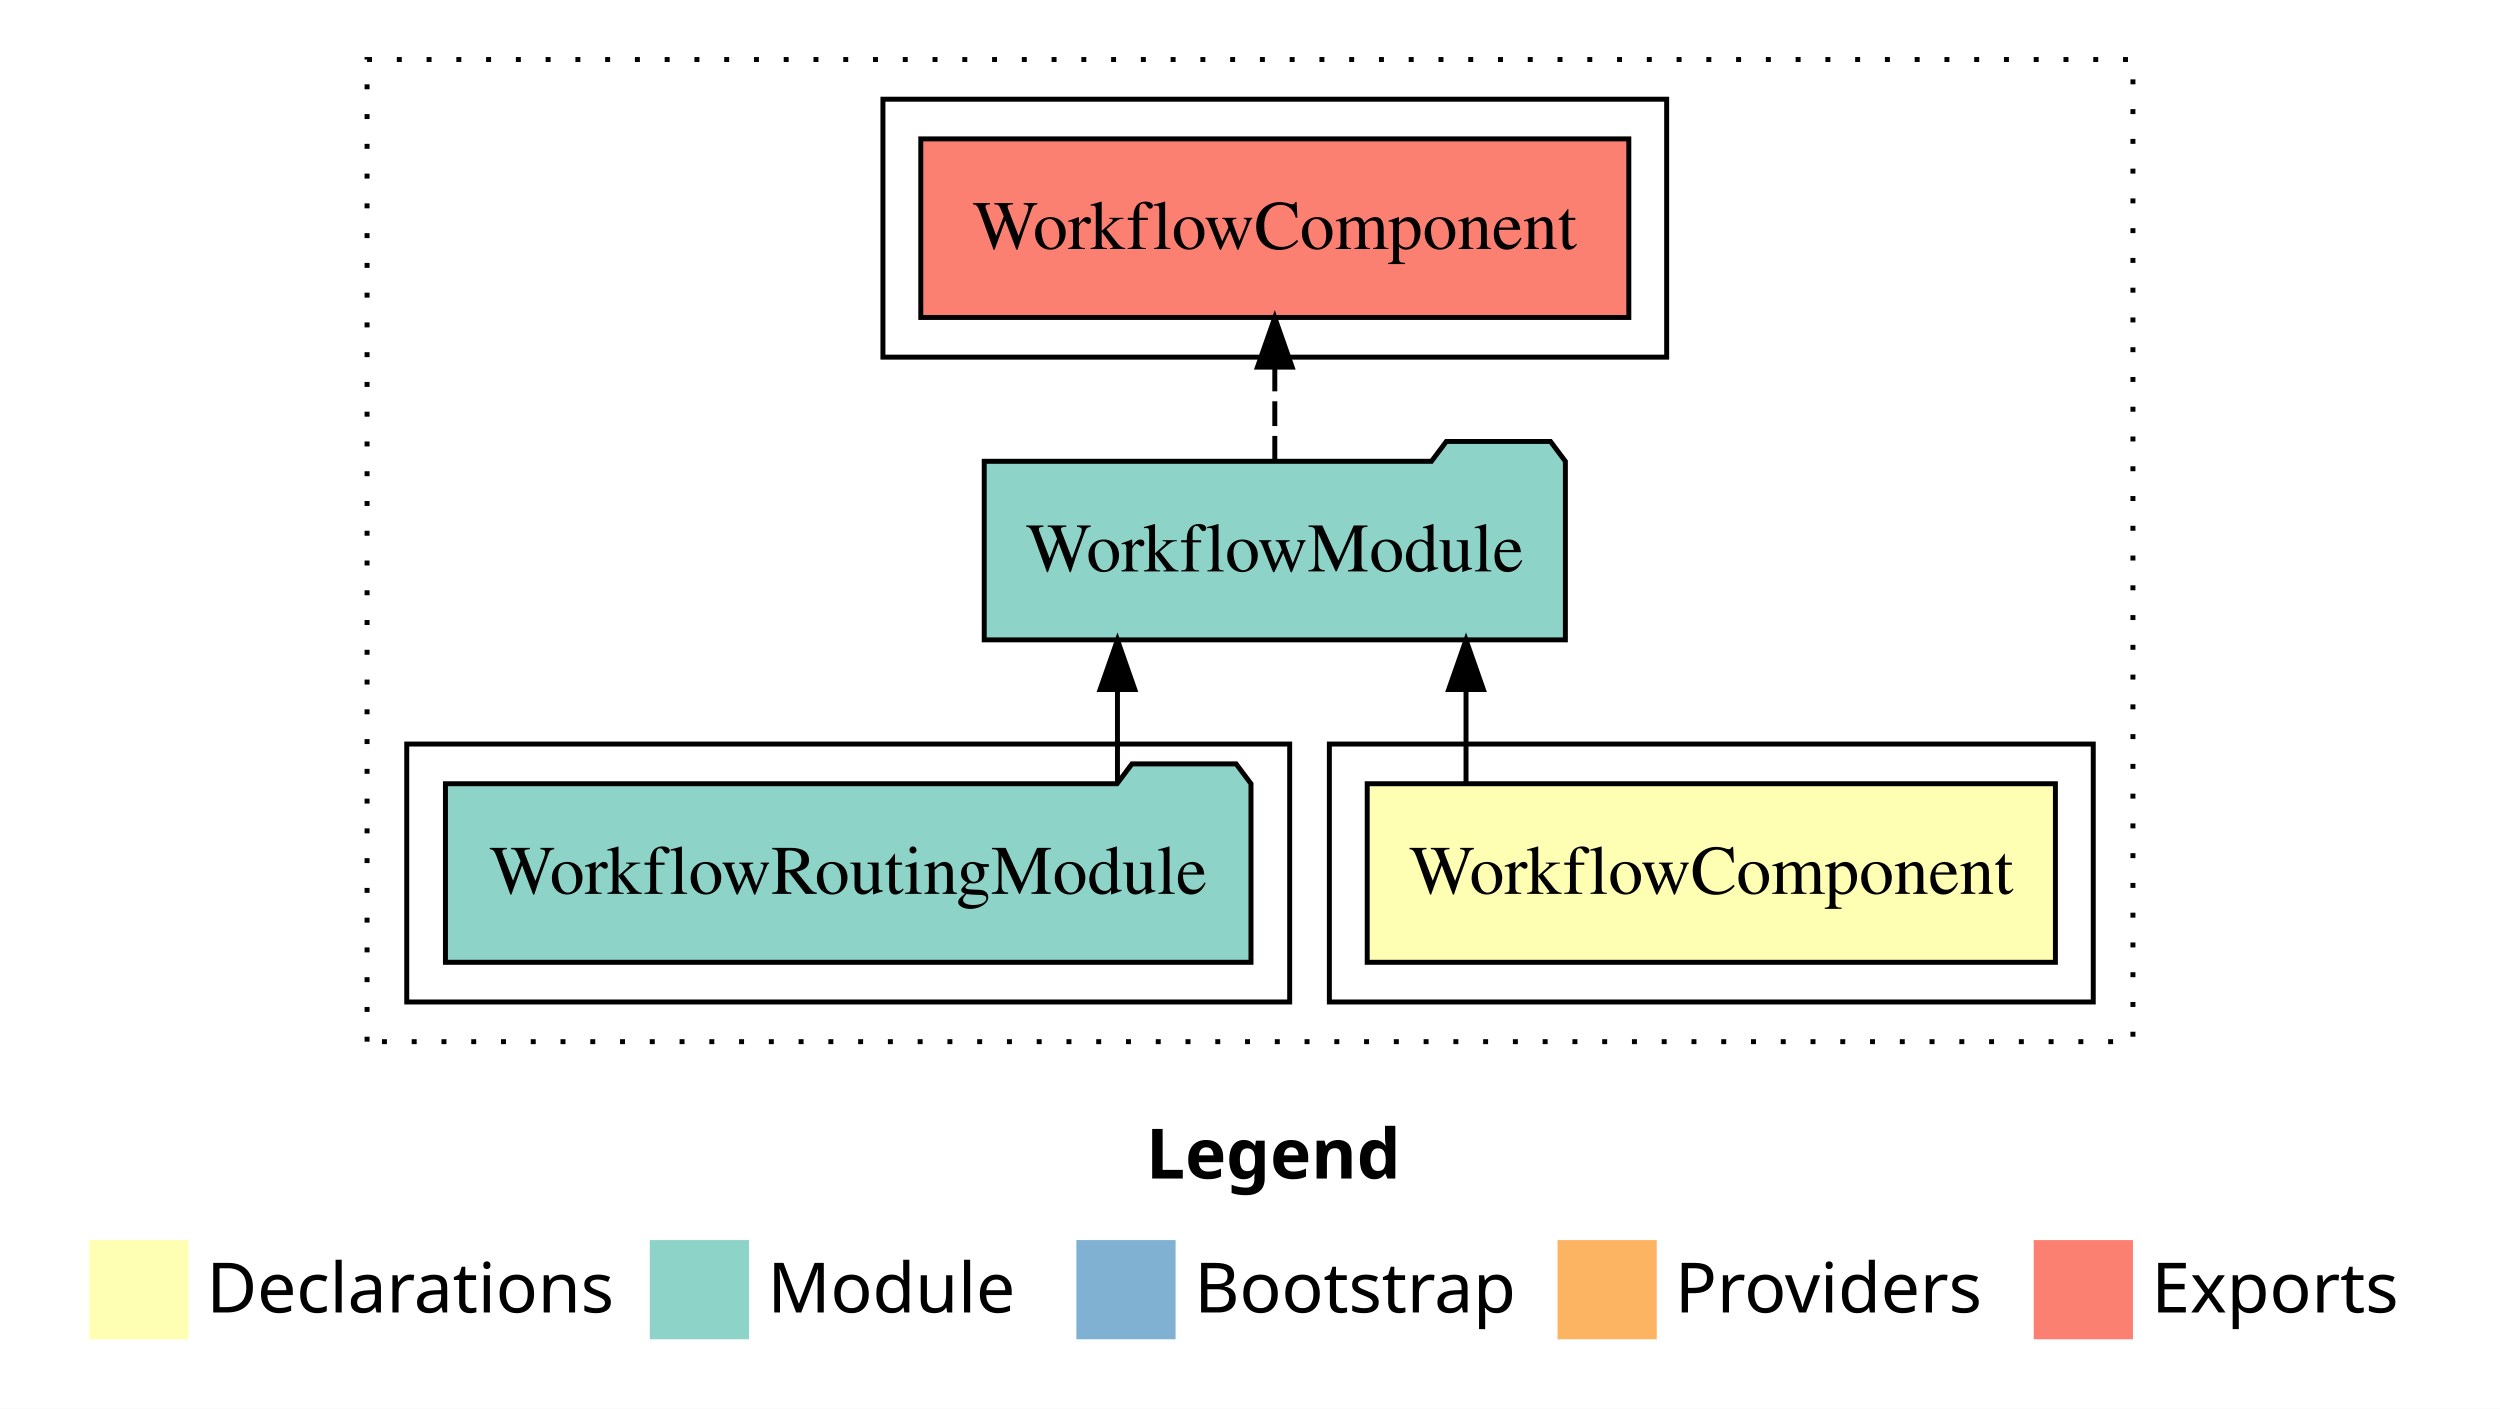
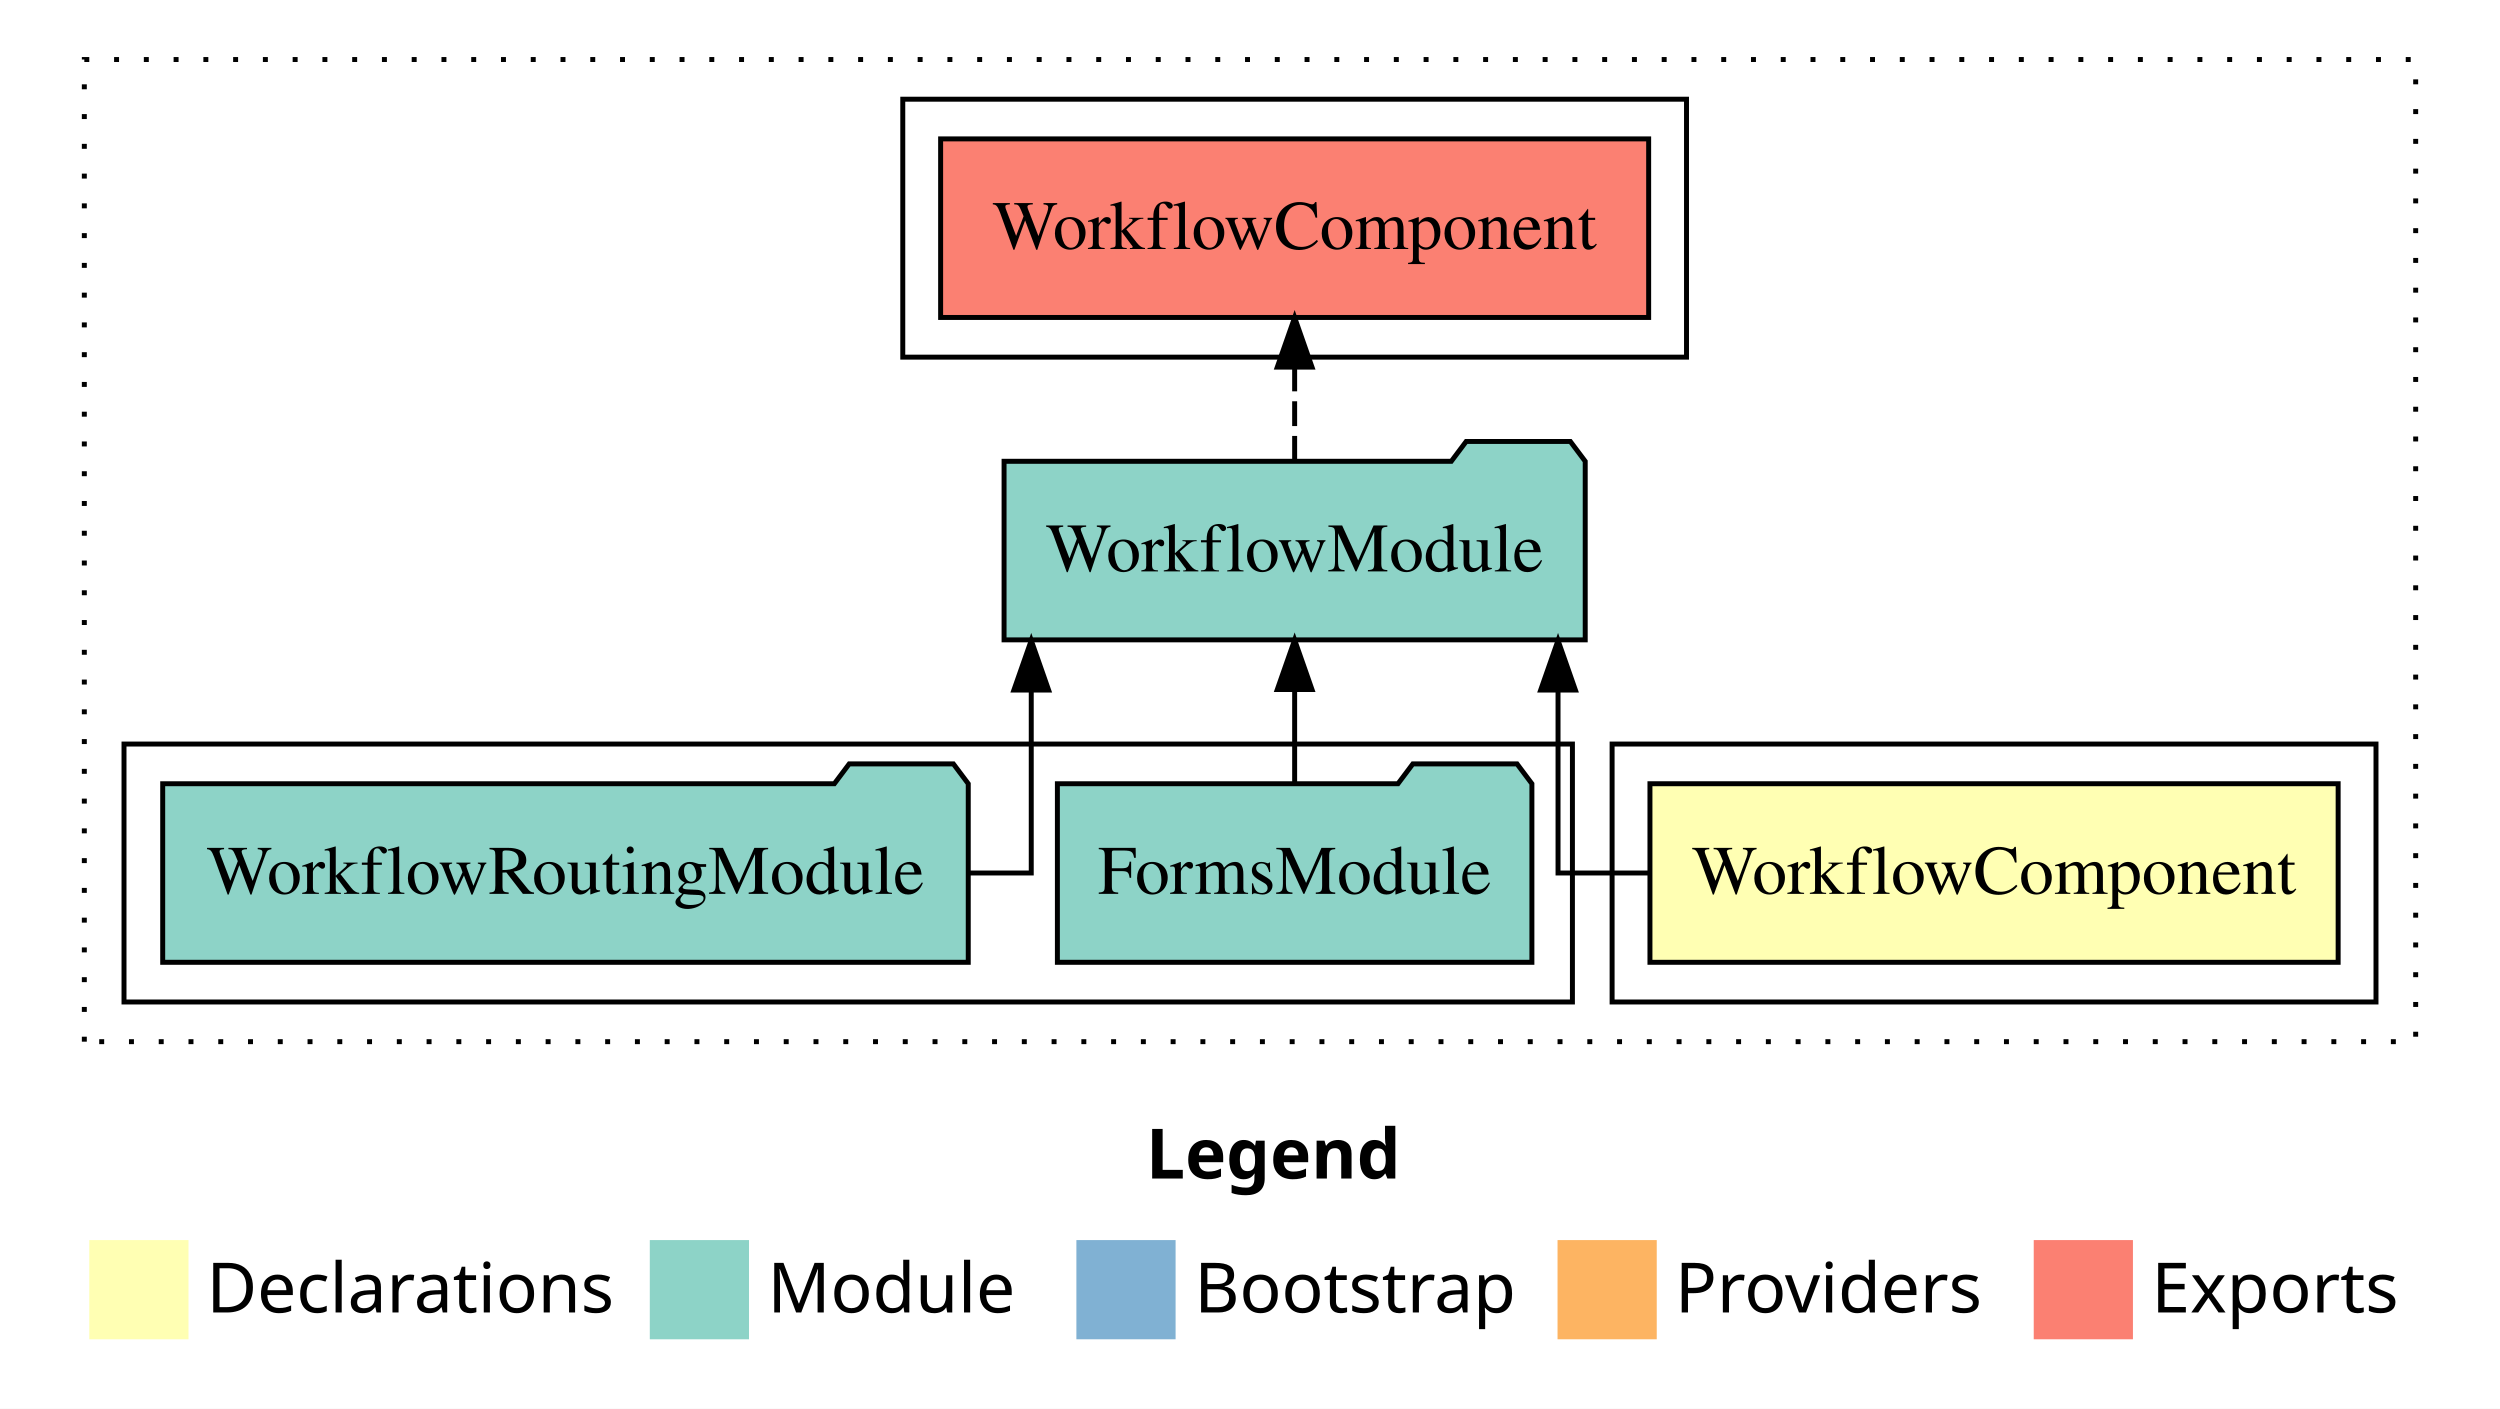
<svg xmlns="http://www.w3.org/2000/svg" width="504pt" height="284pt" viewBox="0.00 0.00 504.00 284.00">
  <g id="graph0" class="graph" transform="scale(1 1) rotate(0) translate(4 280)">
    <polygon fill="white" stroke="transparent" points="-4,4 -4,-280 500,-280 500,4 -4,4" />
    <text text-anchor="start" x="227.01" y="-42.4" font-family="sans-serif" font-weight="bold" font-size="14.00">Legend</text>
    <polygon fill="#ffffb3" stroke="transparent" points="14,-10 14,-30 34,-30 34,-10 14,-10" />
    <text text-anchor="start" x="37.63" y="-15.4" font-family="sans-serif" font-size="14.00">  Declarations</text>
    <polygon fill="#8dd3c7" stroke="transparent" points="127,-10 127,-30 147,-30 147,-10 127,-10" />
    <text text-anchor="start" x="150.73" y="-15.4" font-family="sans-serif" font-size="14.00">  Module</text>
    <polygon fill="#80b1d3" stroke="transparent" points="213,-10 213,-30 233,-30 233,-10 213,-10" />
    <text text-anchor="start" x="236.78" y="-15.4" font-family="sans-serif" font-size="14.00">  Bootstrap</text>
    <polygon fill="#fdb462" stroke="transparent" points="310,-10 310,-30 330,-30 330,-10 310,-10" />
    <text text-anchor="start" x="333.67" y="-15.4" font-family="sans-serif" font-size="14.00">  Providers</text>
    <polygon fill="#fb8072" stroke="transparent" points="406,-10 406,-30 426,-30 426,-10 406,-10" />
    <text text-anchor="start" x="429.73" y="-15.4" font-family="sans-serif" font-size="14.00">  Exports</text>
    <g id="clust1" class="cluster">
-       <polygon fill="none" stroke="black" stroke-dasharray="1,5" points="70,-70 70,-268 426,-268 426,-70 70,-70" />
+       <polygon fill="none" stroke="black" stroke-dasharray="1,5" points="13,-70 13,-268 483,-268 483,-70 13,-70" />
    </g>
    <g id="clust2" class="cluster">
-       <polygon fill="none" stroke="black" points="264,-78 264,-130 418,-130 418,-78 264,-78" />
+       <polygon fill="none" stroke="black" points="321,-78 321,-130 475,-130 475,-78 321,-78" />
+     </g>
+     <g id="clust5" class="cluster">
+       <polygon fill="none" stroke="black" points="178,-208 178,-260 336,-260 336,-208 178,-208" />
    </g>
    <g id="clust4" class="cluster">
-       <polygon fill="none" stroke="black" points="78,-78 78,-130 256,-130 256,-78 78,-78" />
-     </g>
-     <g id="clust5" class="cluster">
-       <polygon fill="none" stroke="black" points="174,-208 174,-260 332,-260 332,-208 174,-208" />
+       <polygon fill="none" stroke="black" points="21,-78 21,-130 313,-130 313,-78 21,-78" />
    </g>
    <g id="node1" class="node">
-       <polygon fill="#ffffb3" stroke="black" points="410.37,-122 271.63,-122 271.63,-86 410.37,-86 410.37,-122" />
-       <text text-anchor="middle" x="341" y="-99.8" font-family="Times,serif" font-size="14.00">WorkflowComponent</text>
+       <polygon fill="#ffffb3" stroke="black" points="467.37,-122 328.63,-122 328.63,-86 467.37,-86 467.37,-122" />
+       <text text-anchor="middle" x="398" y="-99.8" font-family="Times,serif" font-size="14.00">WorkflowComponent</text>
    </g>
    <g id="node2" class="node">
-       <polygon fill="#8dd3c7" stroke="black" points="311.58,-187 308.58,-191 287.58,-191 284.58,-187 194.42,-187 194.42,-151 311.58,-151 311.58,-187" />
-       <text text-anchor="middle" x="253" y="-164.8" font-family="Times,serif" font-size="14.00">WorkflowModule</text>
+       <polygon fill="#8dd3c7" stroke="black" points="315.58,-187 312.58,-191 291.58,-191 288.58,-187 198.42,-187 198.42,-151 315.58,-151 315.58,-187" />
+       <text text-anchor="middle" x="257" y="-164.8" font-family="Times,serif" font-size="14.00">WorkflowModule</text>
    </g>
    <g id="edge1" class="edge">
-       <path fill="none" stroke="black" d="M291.55,-122.11C291.55,-122.11 291.55,-140.99 291.55,-140.99" />
-       <polygon fill="black" stroke="black" points="288.05,-140.99 291.55,-150.99 295.05,-140.99 288.05,-140.99" />
+       <path fill="none" stroke="black" d="M328.32,-104C317.65,-104 310.1,-104 310.1,-104 310.1,-104 310.1,-140.89 310.1,-140.89" />
+       <polygon fill="black" stroke="black" points="306.6,-140.89 310.1,-150.89 313.6,-140.89 306.6,-140.89" />
+     </g>
+     <g id="node5" class="node">
+       <polygon fill="#fb8072" stroke="black" points="328.37,-252 185.63,-252 185.63,-216 328.37,-216 328.37,-252" />
+       <text text-anchor="middle" x="257" y="-229.8" font-family="Times,serif" font-size="14.00">WorkflowComponent </text>
+     </g>
+     <g id="edge4" class="edge">
+       <path fill="none" stroke="black" stroke-dasharray="5,2" d="M257,-187.11C257,-187.11 257,-205.99 257,-205.99" />
+       <polygon fill="black" stroke="black" points="253.5,-205.99 257,-215.99 260.5,-205.99 253.5,-205.99" />
+     </g>
+     <g id="node3" class="node">
+       <polygon fill="#8dd3c7" stroke="black" points="304.83,-122 301.83,-126 280.83,-126 277.83,-122 209.17,-122 209.17,-86 304.83,-86 304.83,-122" />
+       <text text-anchor="middle" x="257" y="-99.8" font-family="Times,serif" font-size="14.00">FormsModule</text>
+     </g>
+     <g id="edge2" class="edge">
+       <path fill="none" stroke="black" d="M257,-122.11C257,-122.11 257,-140.99 257,-140.99" />
+       <polygon fill="black" stroke="black" points="253.5,-140.99 257,-150.99 260.5,-140.99 253.5,-140.99" />
    </g>
    <g id="node4" class="node">
-       <polygon fill="#fb8072" stroke="black" points="324.37,-252 181.63,-252 181.63,-216 324.37,-216 324.37,-252" />
-       <text text-anchor="middle" x="253" y="-229.8" font-family="Times,serif" font-size="14.00">WorkflowComponent </text>
+       <polygon fill="#8dd3c7" stroke="black" points="191.2,-122 188.2,-126 167.2,-126 164.2,-122 28.8,-122 28.8,-86 191.2,-86 191.2,-122" />
+       <text text-anchor="middle" x="110" y="-99.8" font-family="Times,serif" font-size="14.00">WorkflowRoutingModule</text>
    </g>
    <g id="edge3" class="edge">
-       <path fill="none" stroke="black" stroke-dasharray="5,2" d="M253,-187.11C253,-187.11 253,-205.99 253,-205.99" />
-       <polygon fill="black" stroke="black" points="249.5,-205.99 253,-215.99 256.5,-205.99 249.5,-205.99" />
-     </g>
-     <g id="node3" class="node">
-       <polygon fill="#8dd3c7" stroke="black" points="248.2,-122 245.2,-126 224.2,-126 221.2,-122 85.8,-122 85.8,-86 248.2,-86 248.2,-122" />
-       <text text-anchor="middle" x="167" y="-99.8" font-family="Times,serif" font-size="14.00">WorkflowRoutingModule</text>
-     </g>
-     <g id="edge2" class="edge">
-       <path fill="none" stroke="black" d="M221.28,-122.11C221.28,-122.11 221.28,-140.99 221.28,-140.99" />
-       <polygon fill="black" stroke="black" points="217.78,-140.99 221.28,-150.99 224.78,-140.99 217.78,-140.99" />
+       <path fill="none" stroke="black" d="M191.23,-104C198.91,-104 203.9,-104 203.9,-104 203.9,-104 203.9,-140.89 203.9,-140.89" />
+       <polygon fill="black" stroke="black" points="200.4,-140.89 203.9,-150.89 207.4,-140.89 200.4,-140.89" />
    </g>
  </g>
</svg>
